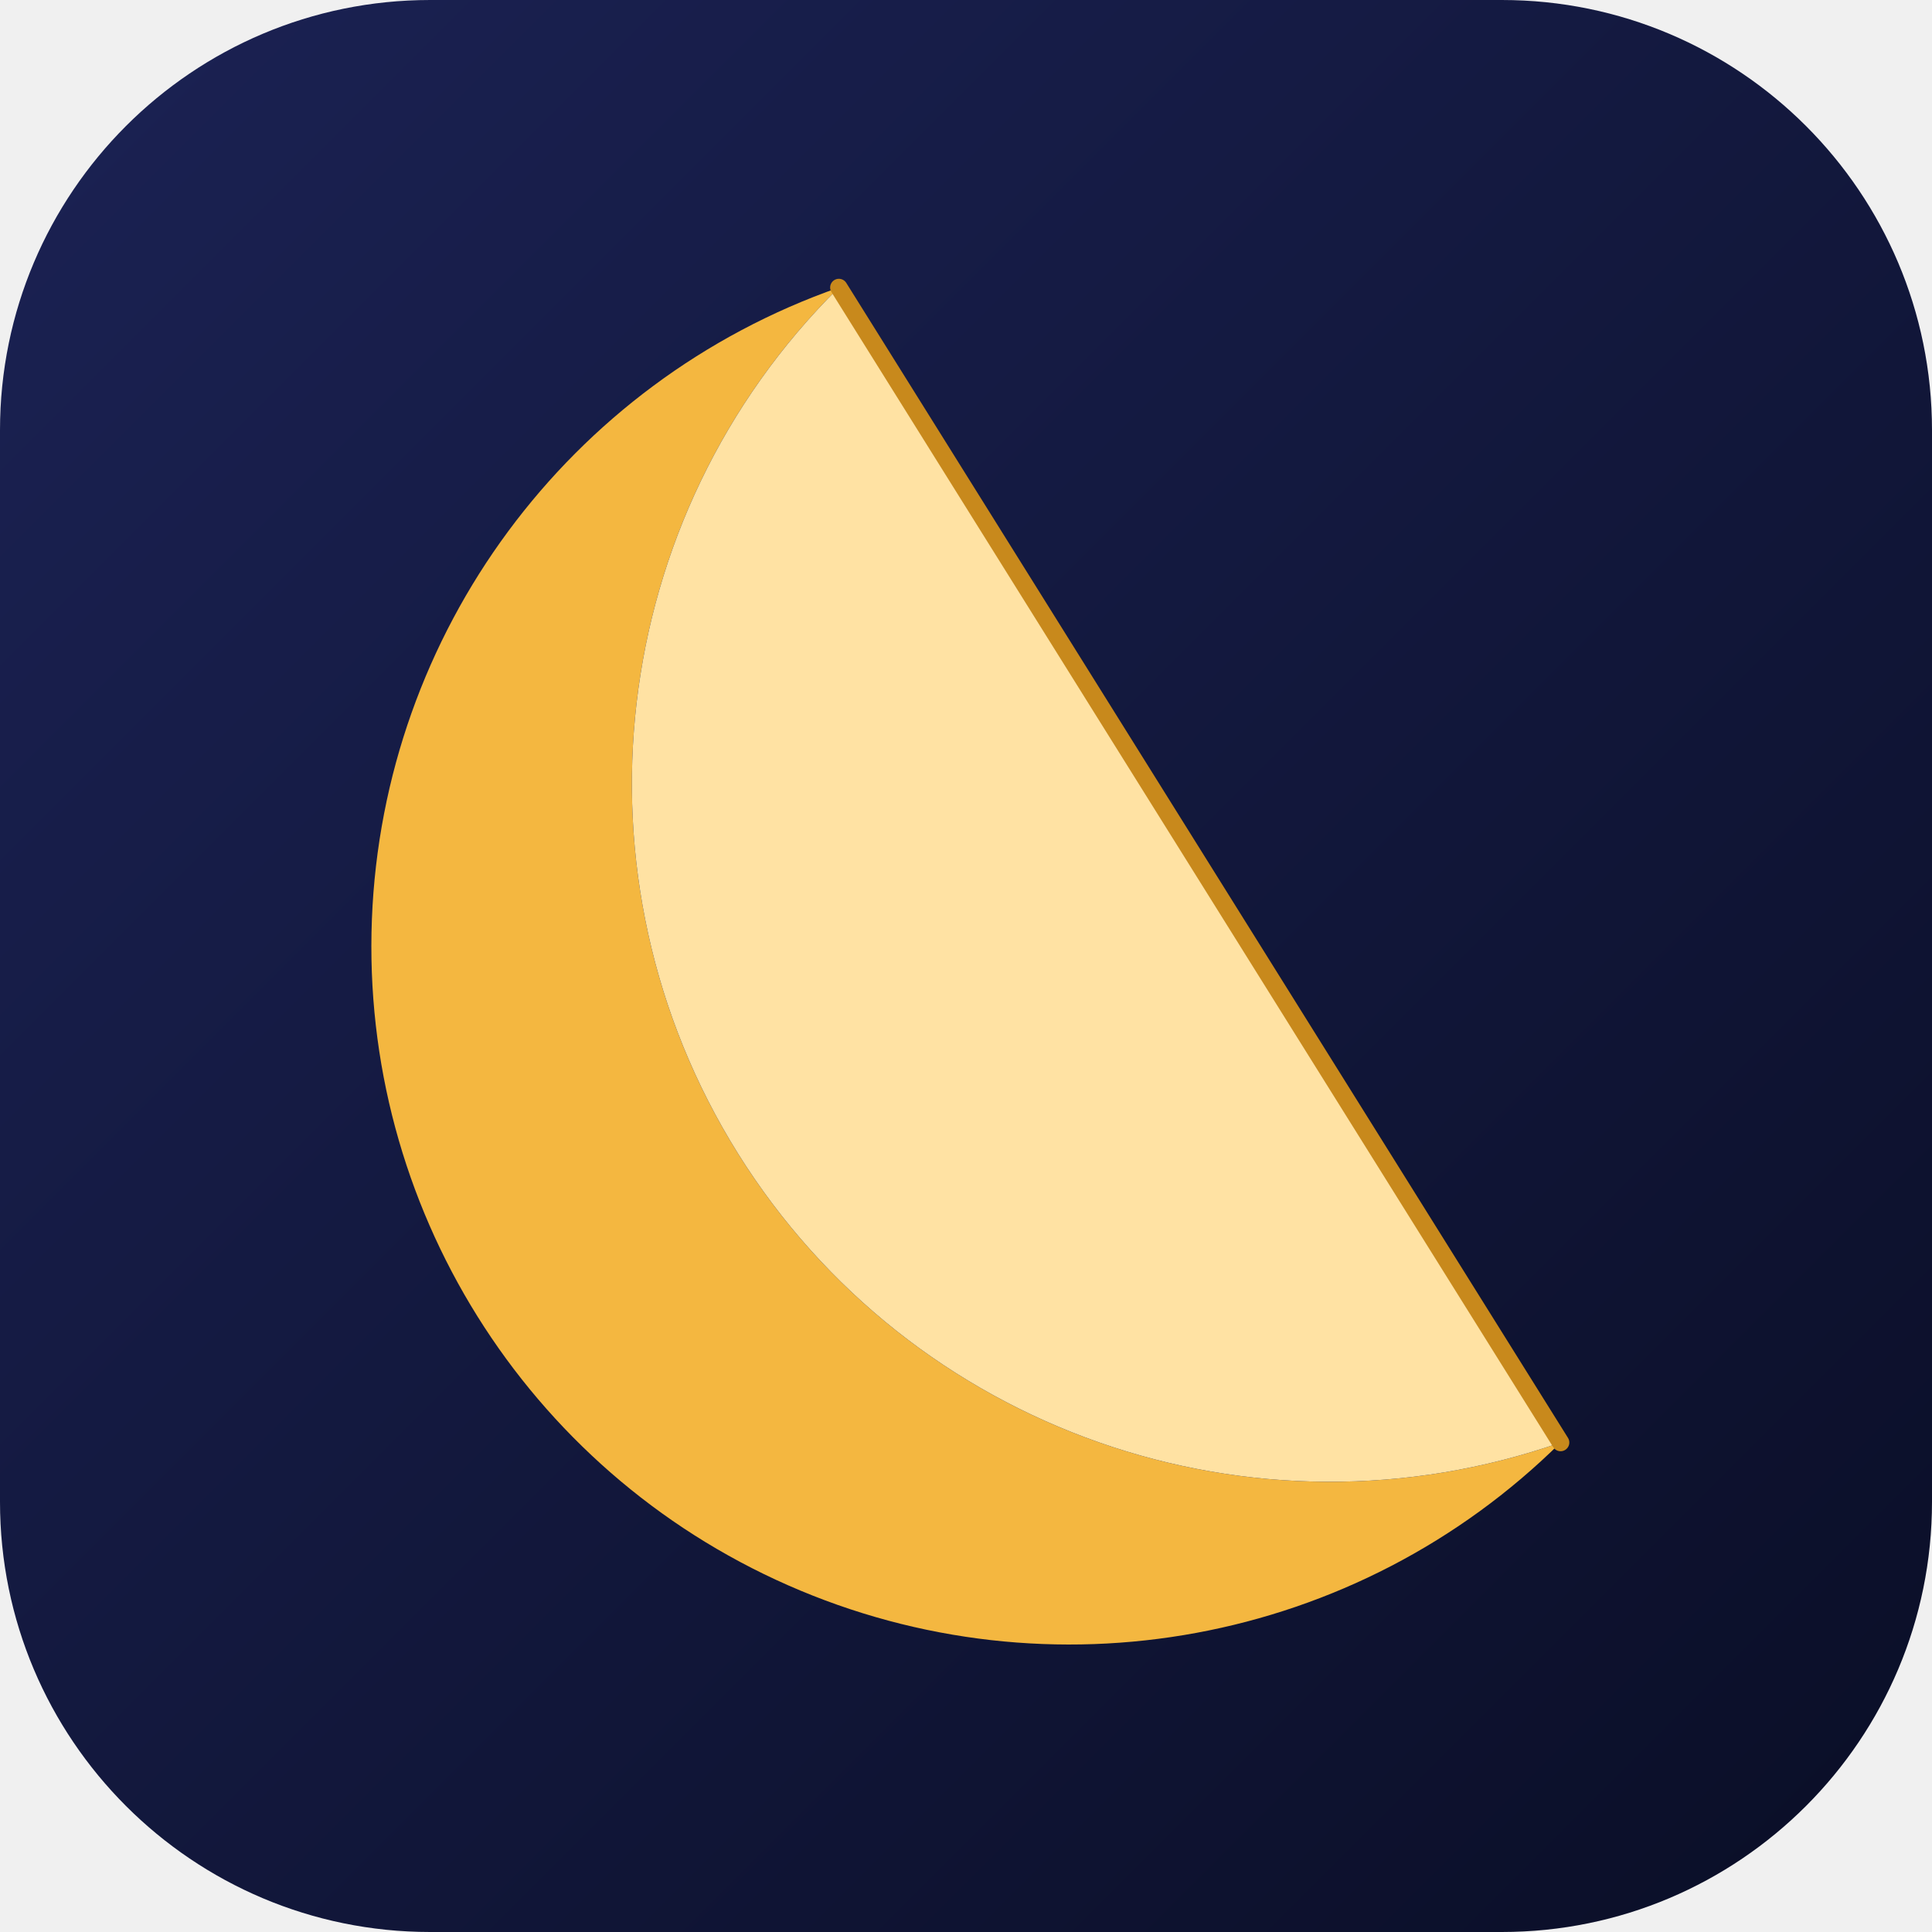
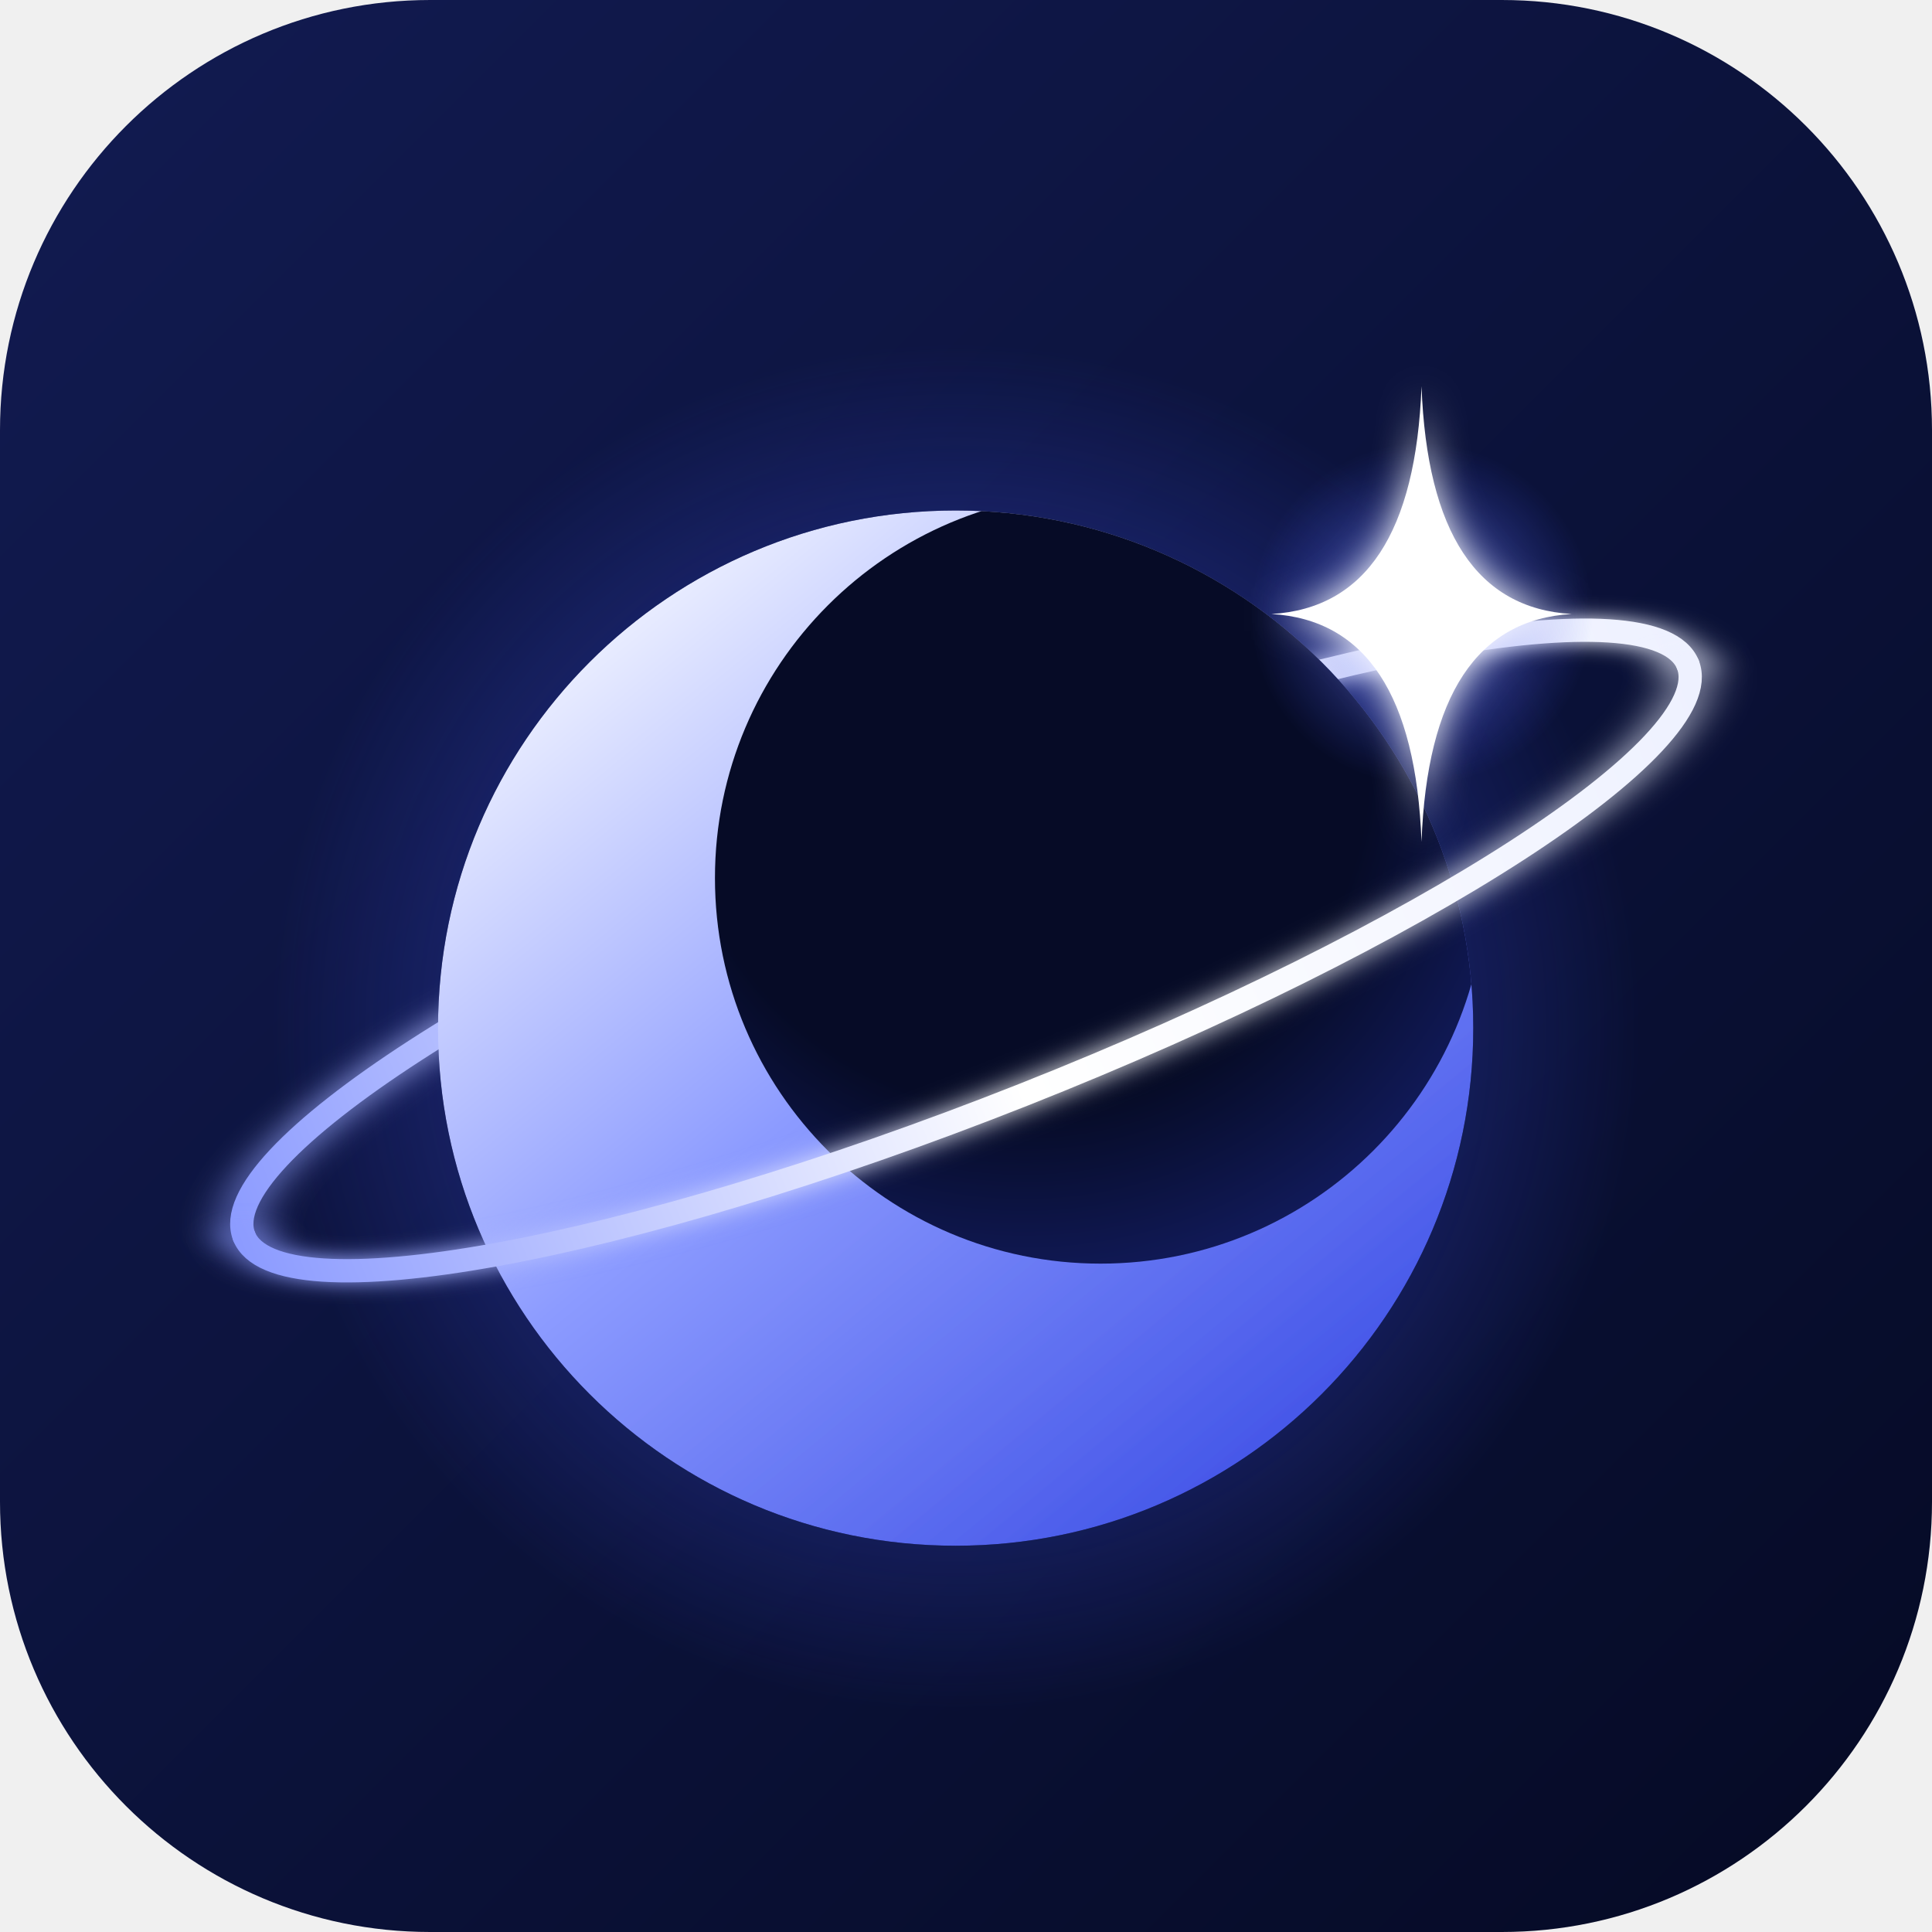
<svg xmlns="http://www.w3.org/2000/svg" viewBox="0 0 1024 1024">
  <defs>
    <linearGradient id="bg" x1="0" y1="0" x2="1" y2="1">
-       <stop offset="0" stop-color="#1B2254" />
-       <stop offset="1" stop-color="#0A0E26" />
+       <stop offset="0" stop-color="#121B52" />
+       <stop offset="1" stop-color="#050A24" />
    </linearGradient>
  </defs>
  <rect width="1024" height="1024" rx="228" fill="url(#bg)" />
-   <g transform="translate(566.85 501.61) rotate(-32)">
-     <path d="M 81.4 -360.93 A 370 370 0 1 0 81.4 360.93 A 370 370 0 0 1 81.4 -360.93 Z" fill="#F4B740" />
-     <path d="M 81.4 -360.93 A 370 370 0 0 0 81.4 360.93 Z" fill="#FFE2A3" />
-     <path d="M 81.4 -360.93 L 81.4 360.93" stroke="#C8891C" stroke-width="9.25" stroke-linecap="round" />
+   <defs>
+     <linearGradient id="mf-moon" x1="0.15" y1="0.1" x2="0.85" y2="0.95">
+       <stop offset="0" stop-color="#EEF1FF" />
+       <stop offset="0.45" stop-color="#8C9BFF" />
+       <stop offset="1" stop-color="#3D4FE6" />
+     </linearGradient>
+     <radialGradient id="mf-shade" cx="0.4" cy="0.35" r="0.75">
+       <stop offset="0.6" stop-color="#060B26" />
+       <stop offset="1" stop-color="#141E66" />
+     </radialGradient>
+     <radialGradient id="mf-spark">
+       <stop offset="0" stop-color="#8C9BFF" stop-opacity="0.7" />
+       <stop offset="1" stop-color="#3D4FE6" stop-opacity="0" />
+     </radialGradient>
+     <radialGradient id="mf-halo">
+       <stop offset="0.55" stop-color="#3D4FE6" stop-opacity="0.35" />
+       <stop offset="1" stop-color="#3D4FE6" stop-opacity="0" />
+     </radialGradient>
+     <linearGradient id="mf-ring" x1="0" y1="0" x2="1" y2="0">
+       <stop offset="0" stop-color="#8C9BFF" />
+       <stop offset="0.5" stop-color="#FFFFFF" />
+       <stop offset="1" stop-color="#EEF1FF" />
+     </linearGradient>
+     <filter id="mf-glow" x="-50%" y="-50%" width="200%" height="200%">
+       <feGaussianBlur stdDeviation="9.6" result="b" />
+       <feMerge>
+         <feMergeNode in="b" />
+         <feMergeNode in="SourceGraphic" />
+       </feMerge>
+     </filter>
+     <clipPath id="mf-disc">
+       <circle cx="506.51" cy="544.92" r="274.35" />
+     </clipPath>
+   </defs>
+   <circle cx="506.51" cy="544.92" r="362.14" fill="url(#mf-halo)" />
+   <path d="M 100.47 503.77 A 411.53 82.31 0 0 1 923.53 503.77" transform="rotate(-21.6 512 503.77)" fill="none" stroke="url(#mf-ring)" stroke-width="12.35" stroke-linecap="round" filter="url(#mf-glow)" />
+   <g clip-path="url(#mf-disc)">
+     <circle cx="506.51" cy="544.92" r="274.35" fill="url(#mf-moon)" filter="url(#mf-glow)" />
+     <circle cx="583.33" cy="465.36" r="204.39" fill="url(#mf-shade)" />
  </g>
+   <path d="M 100.47 503.77 A 411.53 82.31 0 0 0 923.53 503.77" transform="rotate(-21.6 512 503.77)" fill="none" stroke="url(#mf-ring)" stroke-width="12.35" stroke-linecap="round" filter="url(#mf-glow)" />
+   <circle cx="753.43" cy="325.44" r="90.54" fill="url(#mf-spark)" />
+   <path d="M 753.43 204.73 Q 757.81 321.06 832.99 325.44 Q 757.81 329.82 753.43 446.16 Q 749.05 329.82 673.87 325.44 Q 749.05 321.06 753.43 204.73 Z" fill="#FFFFFF" filter="url(#mf-glow)" />
</svg>
